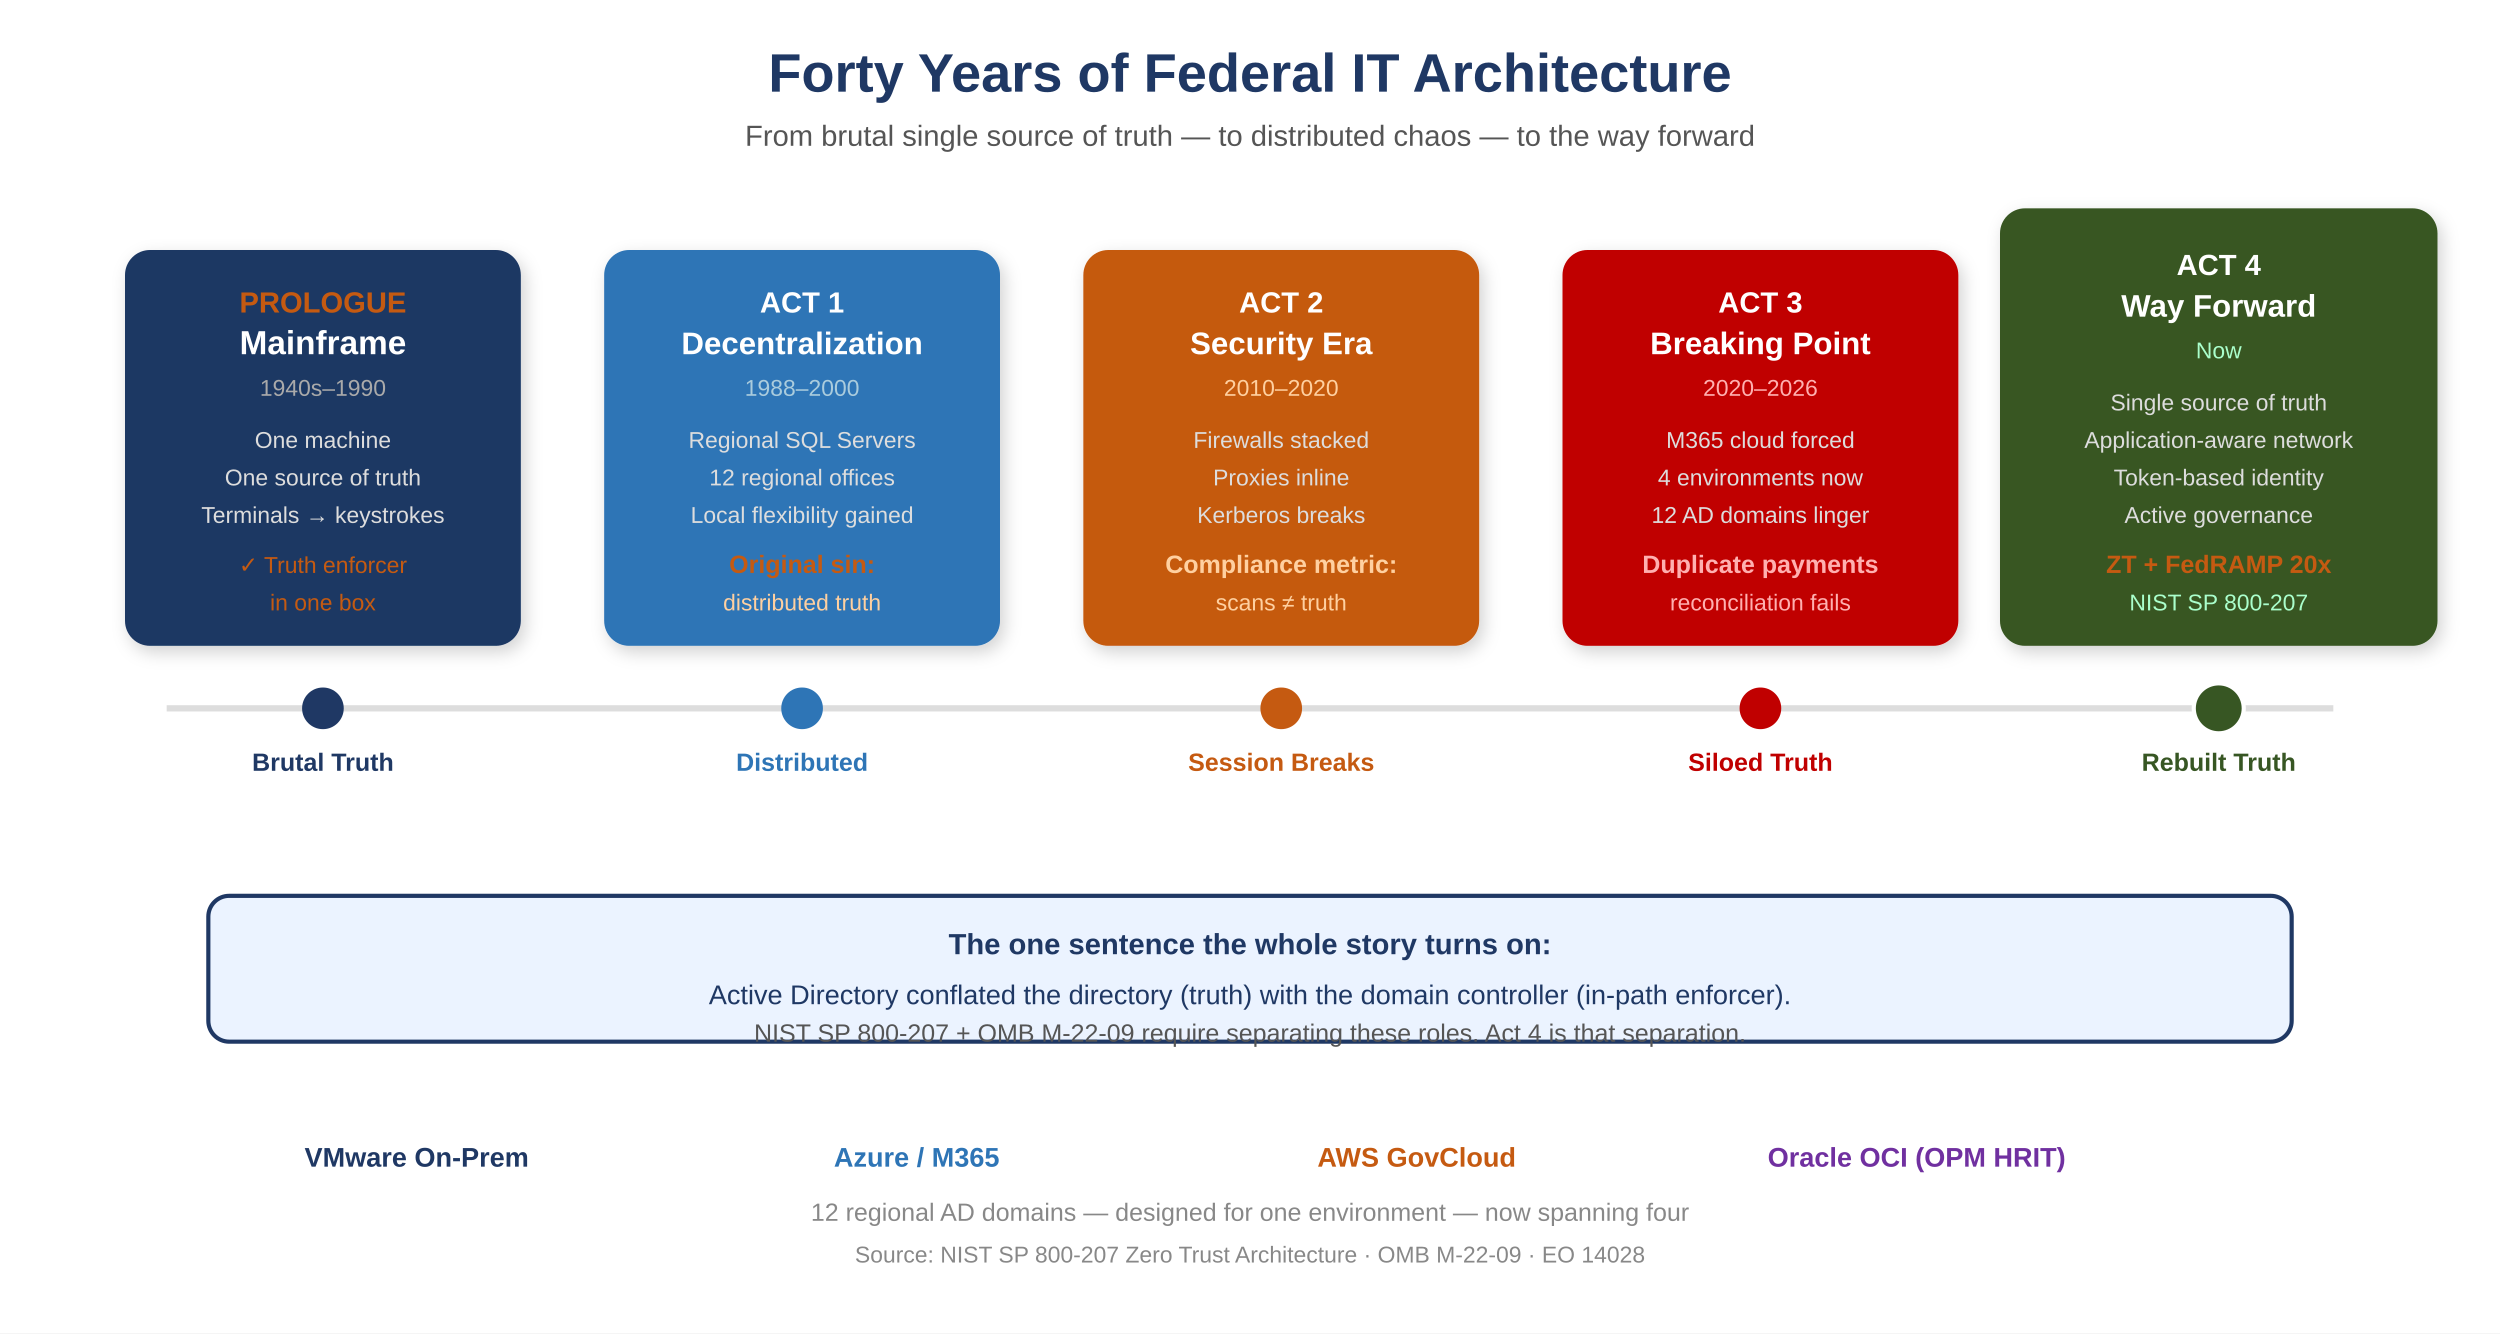
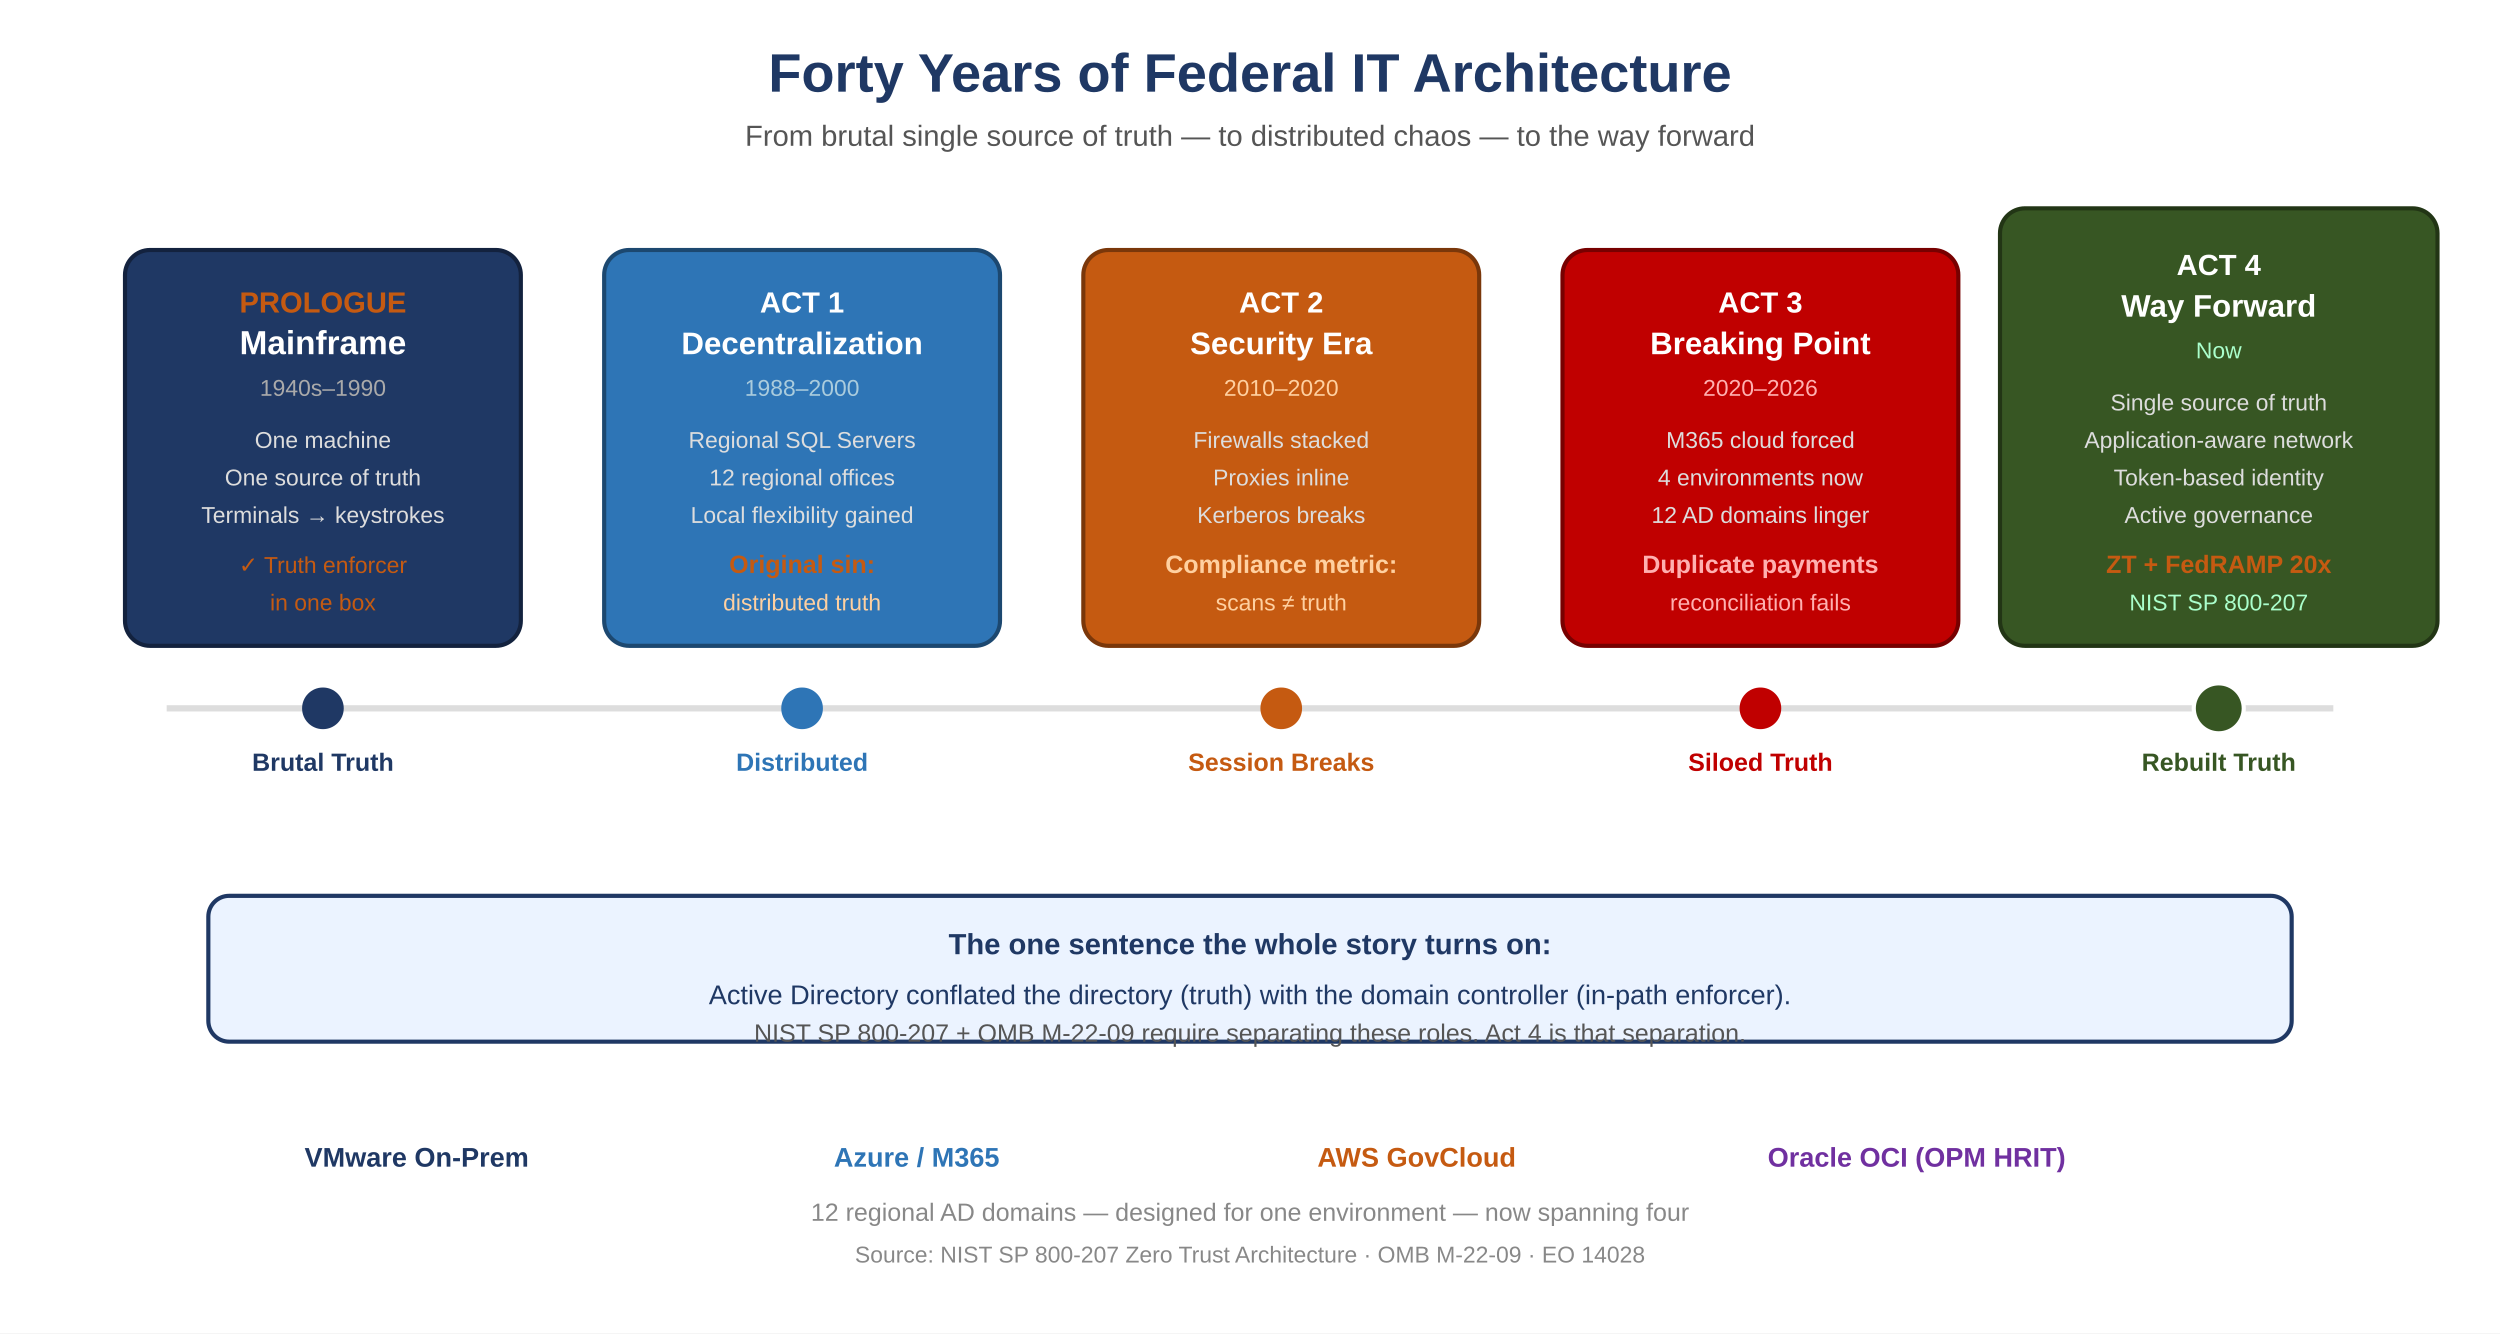
<svg xmlns="http://www.w3.org/2000/svg" viewBox="0 0 1200 640" font-family="Arial,sans-serif">
  <rect width="1200" height="640" fill="#FFFFFF" />
  <defs>
-     <filter id="sh">
-       <feDropShadow dx="2" dy="3" stdDeviation="4" flood-opacity="0.18" />
-     </filter>
-   </defs>
+     </defs>
  <text x="600" y="44" text-anchor="middle" font-size="26" font-weight="bold" fill="#1F3864">Forty Years of Federal IT Architecture</text>
  <text x="600" y="70" text-anchor="middle" font-size="14" fill="#555">From brutal single source of truth — to distributed chaos — to the way forward</text>
  <line x1="80" y1="340" x2="1120" y2="340" stroke="#DDD" stroke-width="3" />
-   <rect x="60" y="120" width="190" height="190" rx="12" fill="#1F3864" filter="url(#sh)" />
+   <rect x="60" y="120" width="190" height="190" rx="12" fill="#1F3864" stroke="#13223E" stroke-width="2" />
  <text x="155" y="150" text-anchor="middle" font-size="14" fill="#C55A11" font-weight="bold">PROLOGUE</text>
  <text x="155" y="170" text-anchor="middle" font-size="16" fill="white" font-weight="bold">Mainframe</text>
  <text x="155" y="190" text-anchor="middle" font-size="11" fill="#aaa">1940s–1990</text>
  <text x="155" y="215" text-anchor="middle" font-size="11" fill="#ddd">One machine</text>
  <text x="155" y="233" text-anchor="middle" font-size="11" fill="#ddd">One source of truth</text>
  <text x="155" y="251" text-anchor="middle" font-size="11" fill="#ddd">Terminals → keystrokes</text>
  <text x="155" y="275" text-anchor="middle" font-size="11" fill="#C55A11">✓ Truth enforcer</text>
  <text x="155" y="293" text-anchor="middle" font-size="11" fill="#C55A11">in one box</text>
  <circle cx="155" cy="340" r="10" fill="#1F3864" />
-   <rect x="290" y="120" width="190" height="190" rx="12" fill="#2E75B6" filter="url(#sh)" />
+   <rect x="290" y="120" width="190" height="190" rx="12" fill="#2E75B6" stroke="#1C4870" stroke-width="2" />
  <text x="385" y="150" text-anchor="middle" font-size="14" fill="white" font-weight="bold">ACT 1</text>
  <text x="385" y="170" text-anchor="middle" font-size="15" fill="white" font-weight="bold">Decentralization</text>
  <text x="385" y="190" text-anchor="middle" font-size="11" fill="#acd">1988–2000</text>
  <text x="385" y="215" text-anchor="middle" font-size="11" fill="#ddd">Regional SQL Servers</text>
  <text x="385" y="233" text-anchor="middle" font-size="11" fill="#ddd">12 regional offices</text>
  <text x="385" y="251" text-anchor="middle" font-size="11" fill="#ddd">Local flexibility gained</text>
  <text x="385" y="275" text-anchor="middle" font-size="12" fill="#C55A11" font-weight="bold">Original sin:</text>
  <text x="385" y="293" text-anchor="middle" font-size="11" fill="#FFD0A0">distributed truth</text>
  <circle cx="385" cy="340" r="10" fill="#2E75B6" />
-   <rect x="520" y="120" width="190" height="190" rx="12" fill="#C55A11" filter="url(#sh)" />
+   <rect x="520" y="120" width="190" height="190" rx="12" fill="#C55A11" stroke="#7A370A" stroke-width="2" />
  <text x="615" y="150" text-anchor="middle" font-size="14" fill="white" font-weight="bold">ACT 2</text>
  <text x="615" y="170" text-anchor="middle" font-size="15" fill="white" font-weight="bold">Security Era</text>
  <text x="615" y="190" text-anchor="middle" font-size="11" fill="#FFD0A0">2010–2020</text>
  <text x="615" y="215" text-anchor="middle" font-size="11" fill="#ddd">Firewalls stacked</text>
  <text x="615" y="233" text-anchor="middle" font-size="11" fill="#ddd">Proxies inline</text>
  <text x="615" y="251" text-anchor="middle" font-size="11" fill="#ddd">Kerberos breaks</text>
  <text x="615" y="275" text-anchor="middle" font-size="12" fill="#FFD0A0" font-weight="bold">Compliance metric:</text>
  <text x="615" y="293" text-anchor="middle" font-size="11" fill="#FFD0A0">scans ≠ truth</text>
  <circle cx="615" cy="340" r="10" fill="#C55A11" />
-   <rect x="750" y="120" width="190" height="190" rx="12" fill="#C00000" filter="url(#sh)" />
+   <rect x="750" y="120" width="190" height="190" rx="12" fill="#C00000" stroke="#770000" stroke-width="2" />
  <text x="845" y="150" text-anchor="middle" font-size="14" fill="white" font-weight="bold">ACT 3</text>
  <text x="845" y="170" text-anchor="middle" font-size="15" fill="white" font-weight="bold">Breaking Point</text>
  <text x="845" y="190" text-anchor="middle" font-size="11" fill="#FFB0B0">2020–2026</text>
  <text x="845" y="215" text-anchor="middle" font-size="11" fill="#ddd">M365 cloud forced</text>
  <text x="845" y="233" text-anchor="middle" font-size="11" fill="#ddd">4 environments now</text>
  <text x="845" y="251" text-anchor="middle" font-size="11" fill="#ddd">12 AD domains linger</text>
  <text x="845" y="275" text-anchor="middle" font-size="12" fill="#FFB0B0" font-weight="bold">Duplicate payments</text>
  <text x="845" y="293" text-anchor="middle" font-size="11" fill="#FFB0B0">reconciliation fails</text>
  <circle cx="845" cy="340" r="10" fill="#C00000" />
-   <rect x="960" y="100" width="210" height="210" rx="12" fill="#375623" filter="url(#sh)" />
+   <rect x="960" y="100" width="210" height="210" rx="12" fill="#375623" stroke="#223515" stroke-width="2" />
  <text x="1065" y="132" text-anchor="middle" font-size="14" fill="white" font-weight="bold">ACT 4</text>
  <text x="1065" y="152" text-anchor="middle" font-size="15" fill="white" font-weight="bold">Way Forward</text>
  <text x="1065" y="172" text-anchor="middle" font-size="11" fill="#afc">Now</text>
  <text x="1065" y="197" text-anchor="middle" font-size="11" fill="#ddd">Single source of truth</text>
  <text x="1065" y="215" text-anchor="middle" font-size="11" fill="#ddd">Application-aware network</text>
  <text x="1065" y="233" text-anchor="middle" font-size="11" fill="#ddd">Token-based identity</text>
  <text x="1065" y="251" text-anchor="middle" font-size="11" fill="#ddd">Active governance</text>
  <text x="1065" y="275" text-anchor="middle" font-size="12" fill="#C55A11" font-weight="bold">ZT + FedRAMP 20x</text>
  <text x="1065" y="293" text-anchor="middle" font-size="11" fill="#afc">NIST SP 800-207</text>
  <circle cx="1065" cy="340" r="12" fill="#375623" stroke="white" stroke-width="2" />
  <text x="155" y="370" text-anchor="middle" font-size="12" fill="#1F3864" font-weight="bold">Brutal Truth</text>
  <text x="385" y="370" text-anchor="middle" font-size="12" fill="#2E75B6" font-weight="bold">Distributed</text>
  <text x="615" y="370" text-anchor="middle" font-size="12" fill="#C55A11" font-weight="bold">Session Breaks</text>
  <text x="845" y="370" text-anchor="middle" font-size="12" fill="#C00000" font-weight="bold">Siloed Truth</text>
  <text x="1065" y="370" text-anchor="middle" font-size="12" fill="#375623" font-weight="bold">Rebuilt Truth</text>
  <rect x="100" y="430" width="1000" height="70" rx="10" fill="#EBF3FF" stroke="#1F3864" stroke-width="2" />
  <text x="600" y="458" text-anchor="middle" font-size="14" fill="#1F3864" font-weight="bold">The one sentence the whole story turns on:</text>
  <text x="600" y="482" text-anchor="middle" font-size="13" fill="#1F3864">Active Directory conflated the directory (truth) with the domain controller (in-path enforcer).</text>
  <text x="600" y="500" text-anchor="middle" font-size="12" fill="#555">NIST SP 800-207 + OMB M-22-09 require separating these roles. Act 4 is that separation.</text>
  <text x="200" y="560" text-anchor="middle" font-size="13" font-weight="bold" fill="#1F3864">VMware On-Prem</text>
  <text x="440" y="560" text-anchor="middle" font-size="13" font-weight="bold" fill="#2E75B6">Azure / M365</text>
  <text x="680" y="560" text-anchor="middle" font-size="13" font-weight="bold" fill="#C55A11">AWS GovCloud</text>
  <text x="920" y="560" text-anchor="middle" font-size="13" font-weight="bold" fill="#7030A0">Oracle OCI (OPM HRIT)</text>
  <text x="600" y="586" text-anchor="middle" font-size="12" fill="#888">12 regional AD domains — designed for one environment — now spanning four</text>
  <text x="600" y="606" text-anchor="middle" font-size="11" fill="#888">Source: NIST SP 800-207 Zero Trust Architecture · OMB M-22-09 · EO 14028</text>
</svg>
